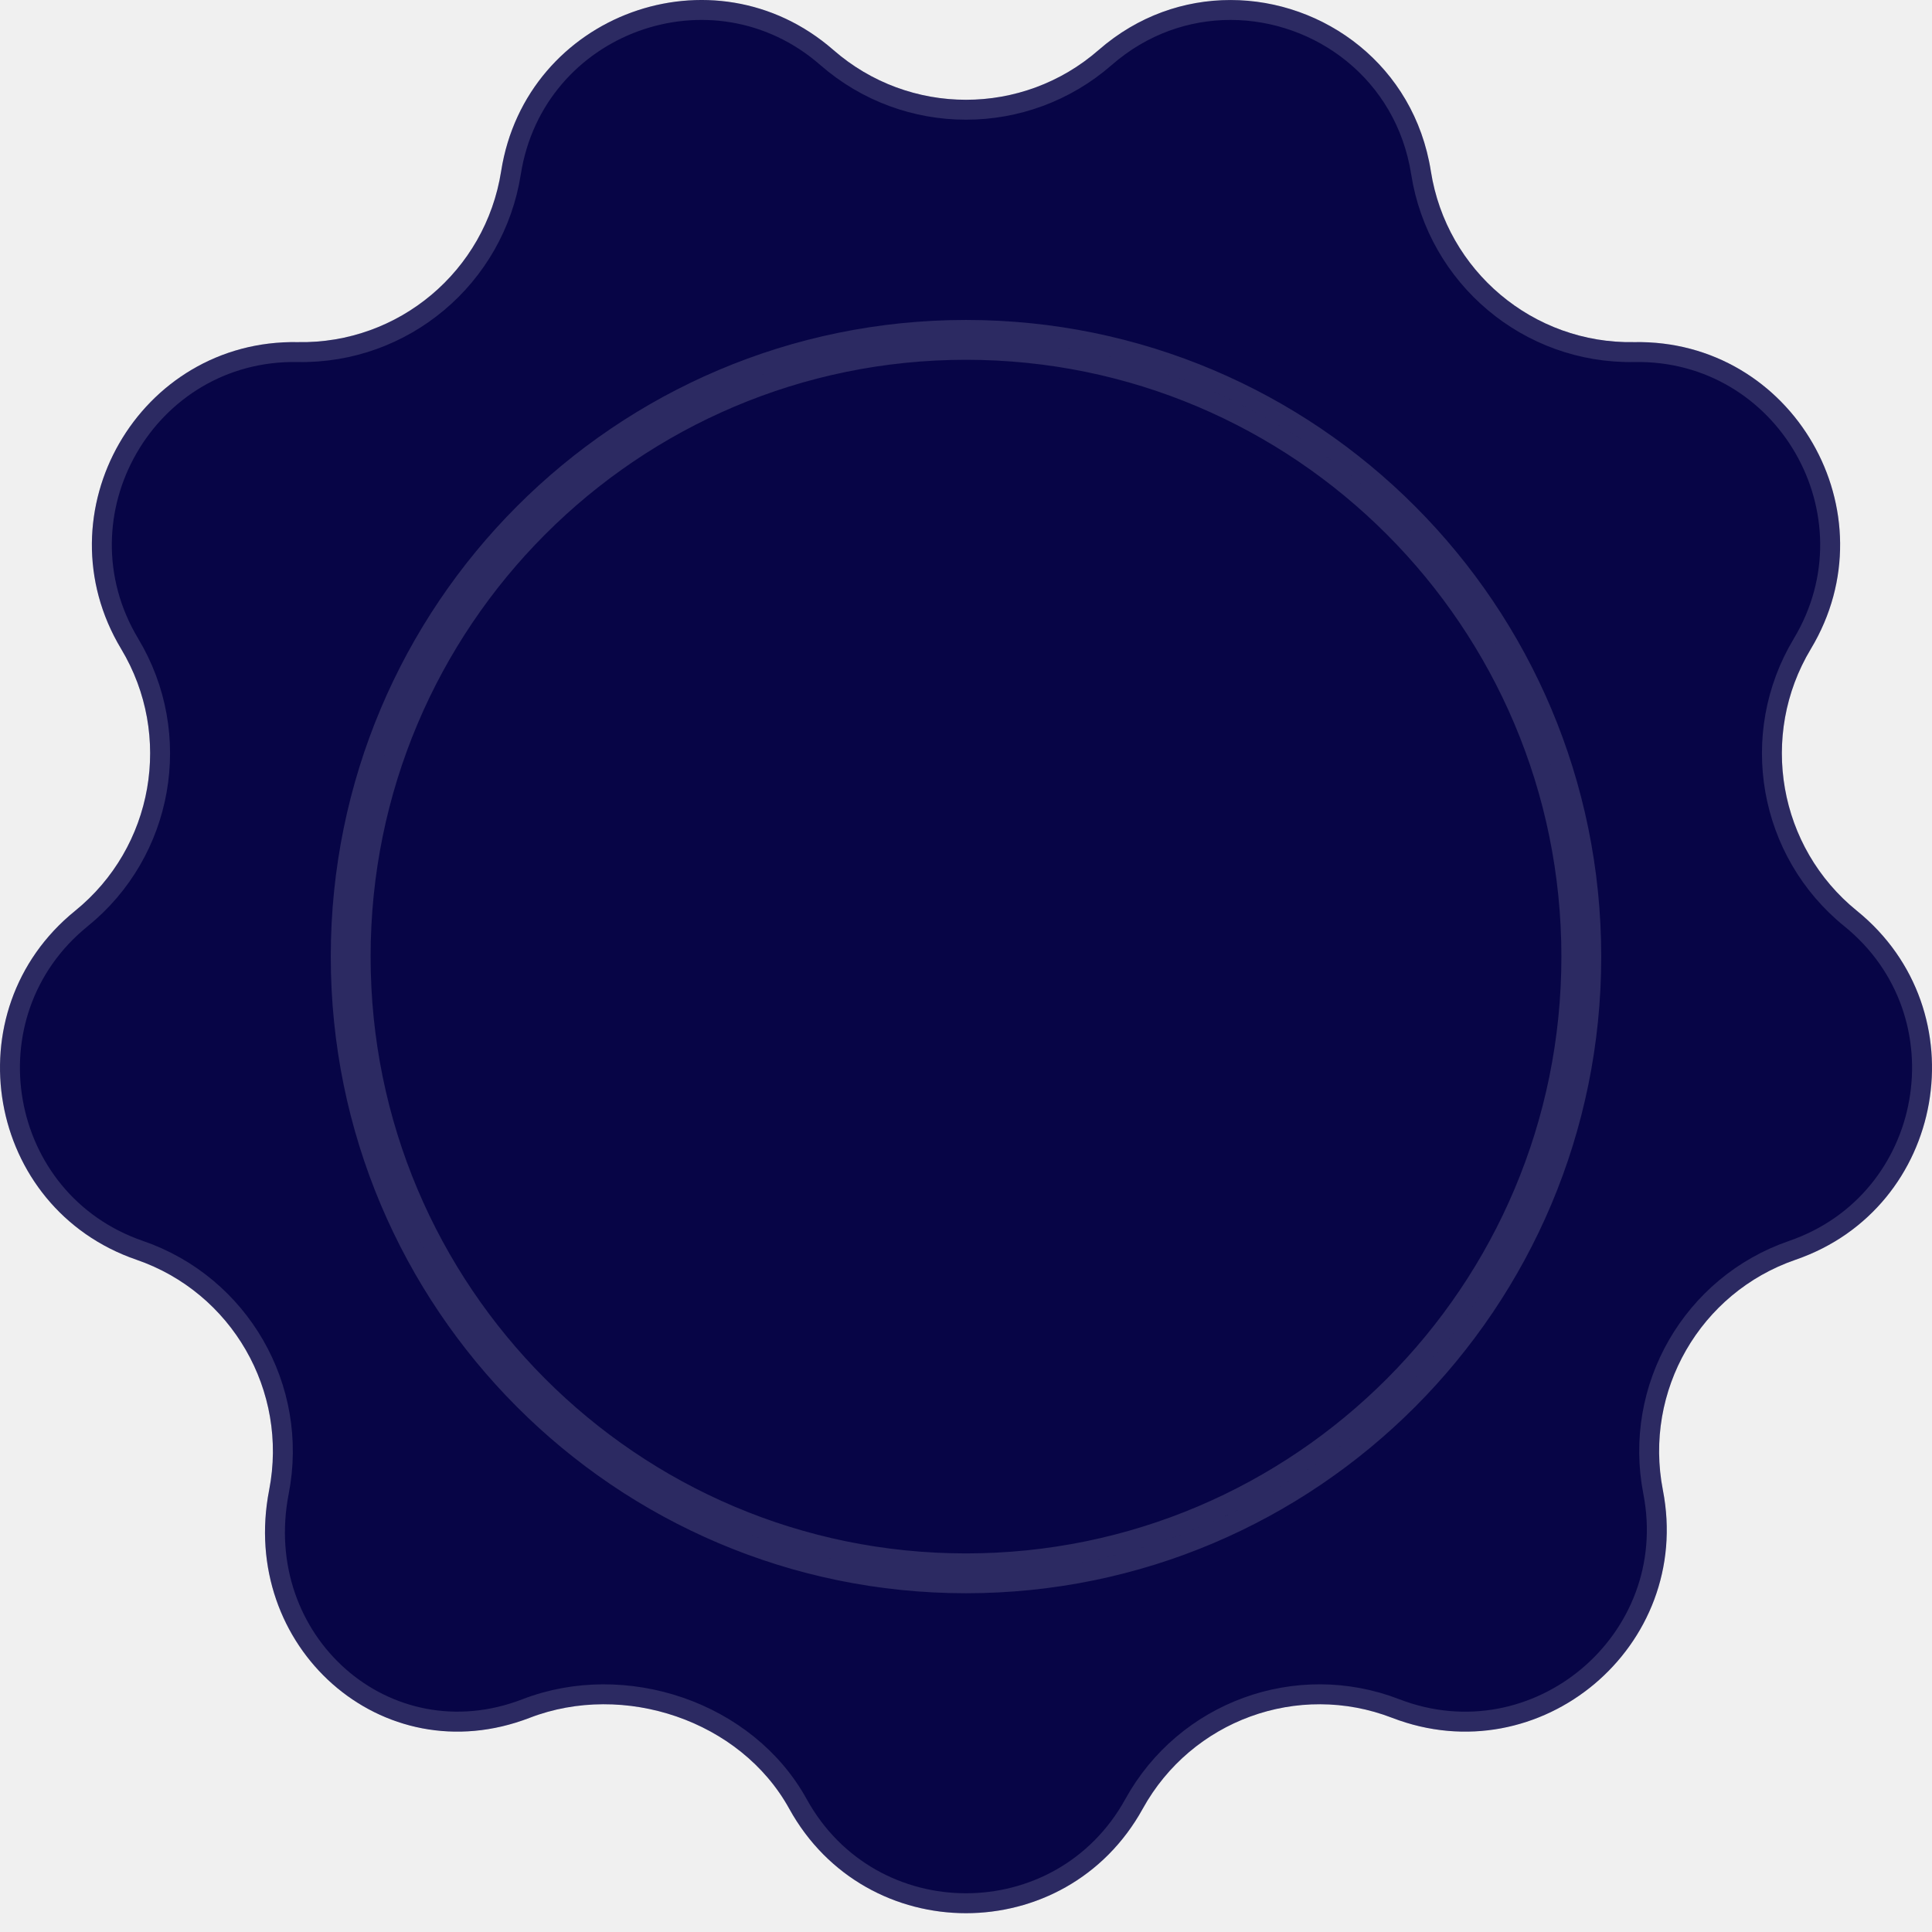
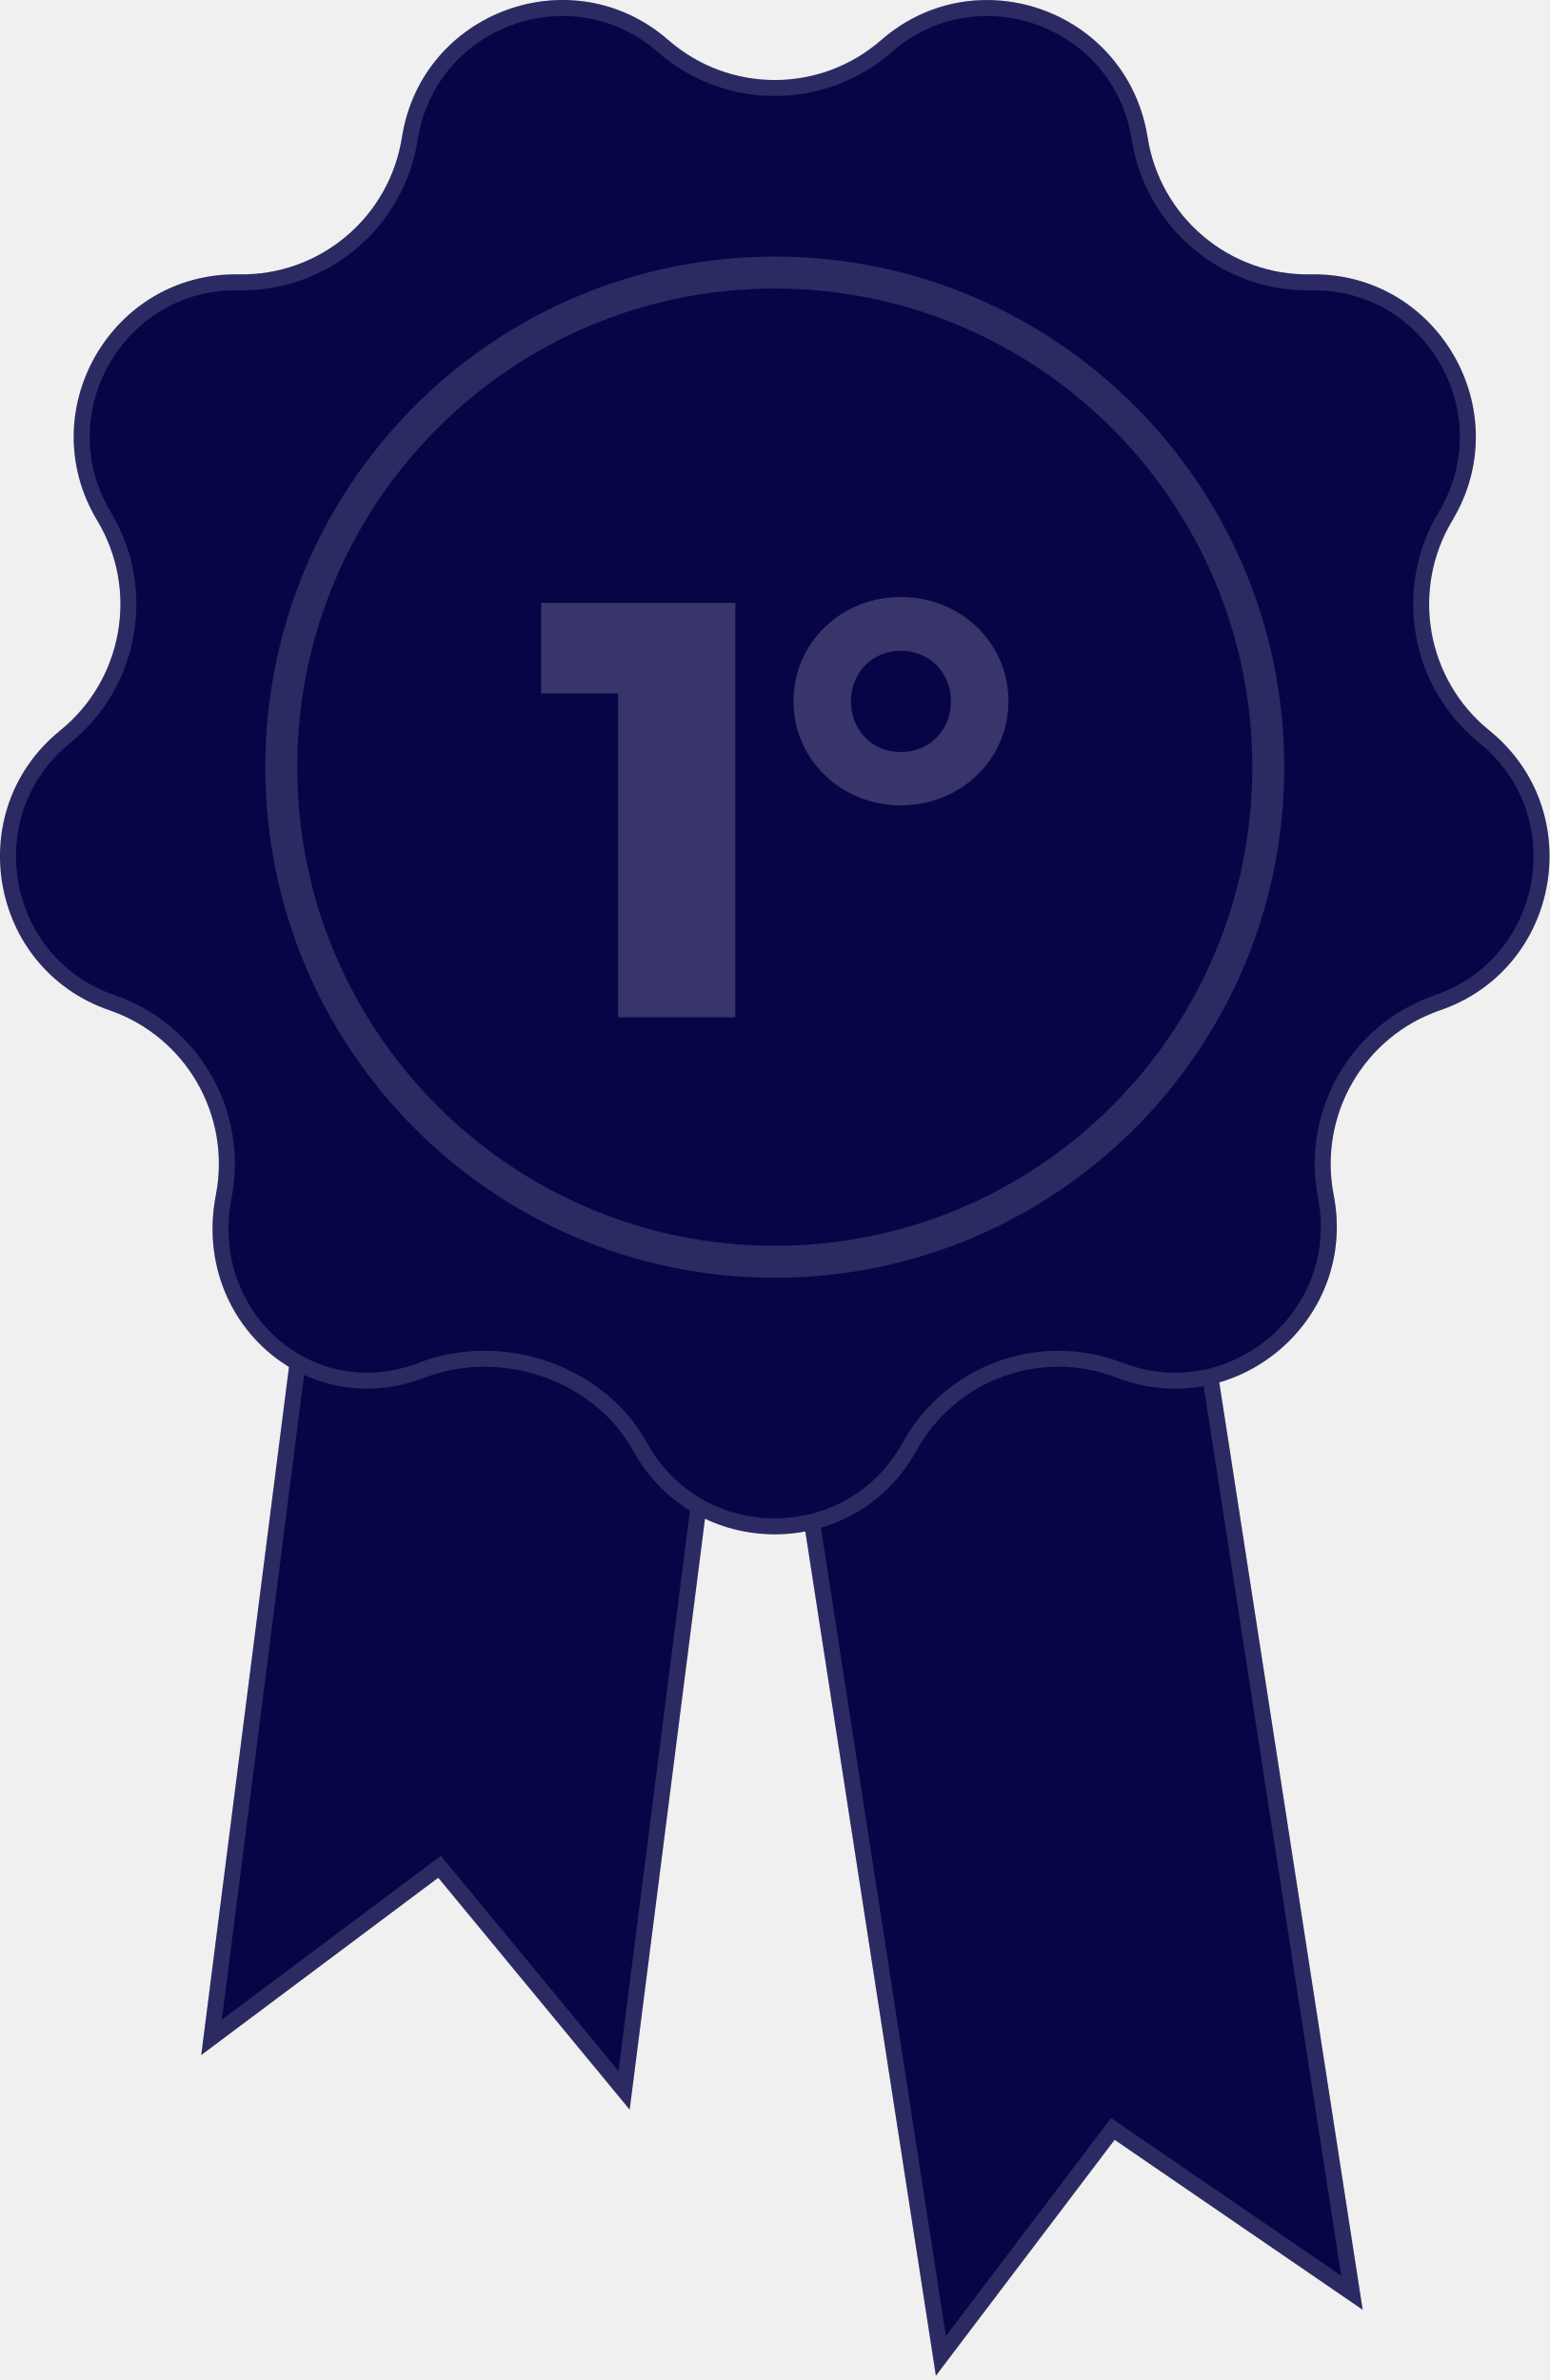
- <svg xmlns="http://www.w3.org/2000/svg" width="97" height="97" viewBox="0 0 97 97" fill="none">
+ <svg xmlns="http://www.w3.org/2000/svg" width="97" height="149" viewBox="0 0 97 149" fill="none">
+   <path d="M12.598 128.655L27.435 117.556L39.417 132.074L50.461 45.438L23.643 42.019L12.598 128.655Z" fill="#070546" />
+   <path d="M27.821 117.238L39.067 130.865L49.901 45.87L24.076 42.578L13.243 127.548L27.136 117.155L27.517 116.87L27.821 117.238Z" stroke="white" stroke-opacity="0.15" />
+   <path d="M45.24 62.422L58.585 148.733L69.774 133.963L85.302 144.603L71.959 58.291L45.24 62.422Z" fill="#070546" />
+   <path d="M70.056 133.551L84.631 143.537L71.541 58.862L45.811 62.839L58.899 147.491L69.375 133.661L69.663 133.281L70.056 133.551Z" stroke="white" stroke-opacity="0.15" />
  <path d="M55.161 2.509C51.344 5.843 45.657 5.843 41.841 2.509C35.827 -2.738 26.402 0.7 25.161 8.594C24.375 13.608 20.019 17.27 14.957 17.177C6.986 17.029 1.971 25.737 6.083 32.581C8.696 36.929 7.709 42.541 3.771 45.73C-2.431 50.755 -0.69 60.654 6.852 63.248C11.641 64.897 14.483 69.831 13.513 74.811C11.984 82.654 19.154 89.117 26.596 86.246C31.319 84.422 37.176 86.371 39.625 90.81C43.485 97.805 53.515 97.805 57.374 90.81C59.825 86.371 65.168 84.422 69.892 86.246C77.333 89.117 85.017 82.654 83.488 74.811C82.518 69.831 85.36 64.897 90.15 63.248C97.69 60.654 99.431 50.755 93.231 45.73C89.291 42.541 88.305 36.929 90.917 32.581C95.03 25.737 90.015 17.029 82.042 17.177C76.981 17.27 72.626 13.608 71.839 8.594C71.004 3.291 66.48 0.001 61.777 0.001C59.478 0.001 57.135 0.786 55.161 2.509Z" fill="#070546" />
  <path d="M17.607 48.029C17.607 65.13 31.439 78.992 48.499 78.992C65.561 78.992 79.393 65.13 79.393 48.029C79.393 30.926 65.561 17.064 48.499 17.064C31.439 17.064 17.607 30.926 17.607 48.029Z" fill="#070546" />
  <path d="M14.948 17.677H14.948C20.26 17.775 24.83 13.931 25.655 8.672C26.835 1.165 35.796 -2.101 41.512 2.886C45.517 6.384 51.484 6.384 55.489 2.886C57.37 1.246 59.594 0.501 61.777 0.501C66.255 0.501 70.552 3.632 71.345 8.672C72.171 13.931 76.739 17.775 82.051 17.677C89.629 17.536 94.4 25.814 90.488 32.324L90.488 32.324C87.749 36.884 88.782 42.772 92.916 46.118C98.812 50.896 97.155 60.309 89.987 62.776C84.961 64.505 81.98 69.683 82.998 74.906C84.451 82.367 77.144 88.508 70.072 85.779C65.115 83.865 59.508 85.911 56.937 90.569L56.937 90.569C53.267 97.218 43.732 97.218 40.063 90.569C37.486 85.898 31.358 83.871 26.416 85.779C19.375 88.496 12.543 82.4 14.004 74.906C15.022 69.683 12.04 64.505 7.015 62.776L7.015 62.776C-0.155 60.309 -1.812 50.896 4.085 46.118C8.217 42.772 9.253 36.885 6.512 32.324C2.601 25.814 7.372 17.536 14.948 17.677ZM17.107 48.029C17.107 65.405 31.162 79.492 48.499 79.492C65.839 79.492 79.893 65.405 79.893 48.029C79.893 30.651 65.839 16.564 48.499 16.564C31.162 16.564 17.107 30.651 17.107 48.029ZM48.499 78.492C31.716 78.492 18.107 64.855 18.107 48.029C18.107 31.201 31.716 17.564 48.499 17.564C65.284 17.564 78.893 31.201 78.893 48.029C78.893 64.855 65.284 78.492 48.499 78.492Z" stroke="white" stroke-opacity="0.15" />
+   <path d="M46.03 37.742V63.688H38.69V43.413H33.873V37.742H46.03Z" fill="#F9F9F9" fill-opacity="0.2" />
+   <path d="M59.529 43.896C59.529 42.117 58.196 40.745 56.382 40.745C54.602 40.745 53.268 42.117 53.268 43.896C53.268 45.712 54.602 47.083 56.382 47.083C58.196 47.083 59.529 45.712 59.529 43.896ZM49.672 43.896C49.672 40.226 52.673 37.373 56.382 37.373C60.124 37.373 63.127 40.226 63.127 43.896C63.127 47.564 60.124 50.419 56.382 50.419C52.673 50.419 49.672 47.564 49.672 43.896Z" fill="#F9F9F9" fill-opacity="0.2" />
</svg>
